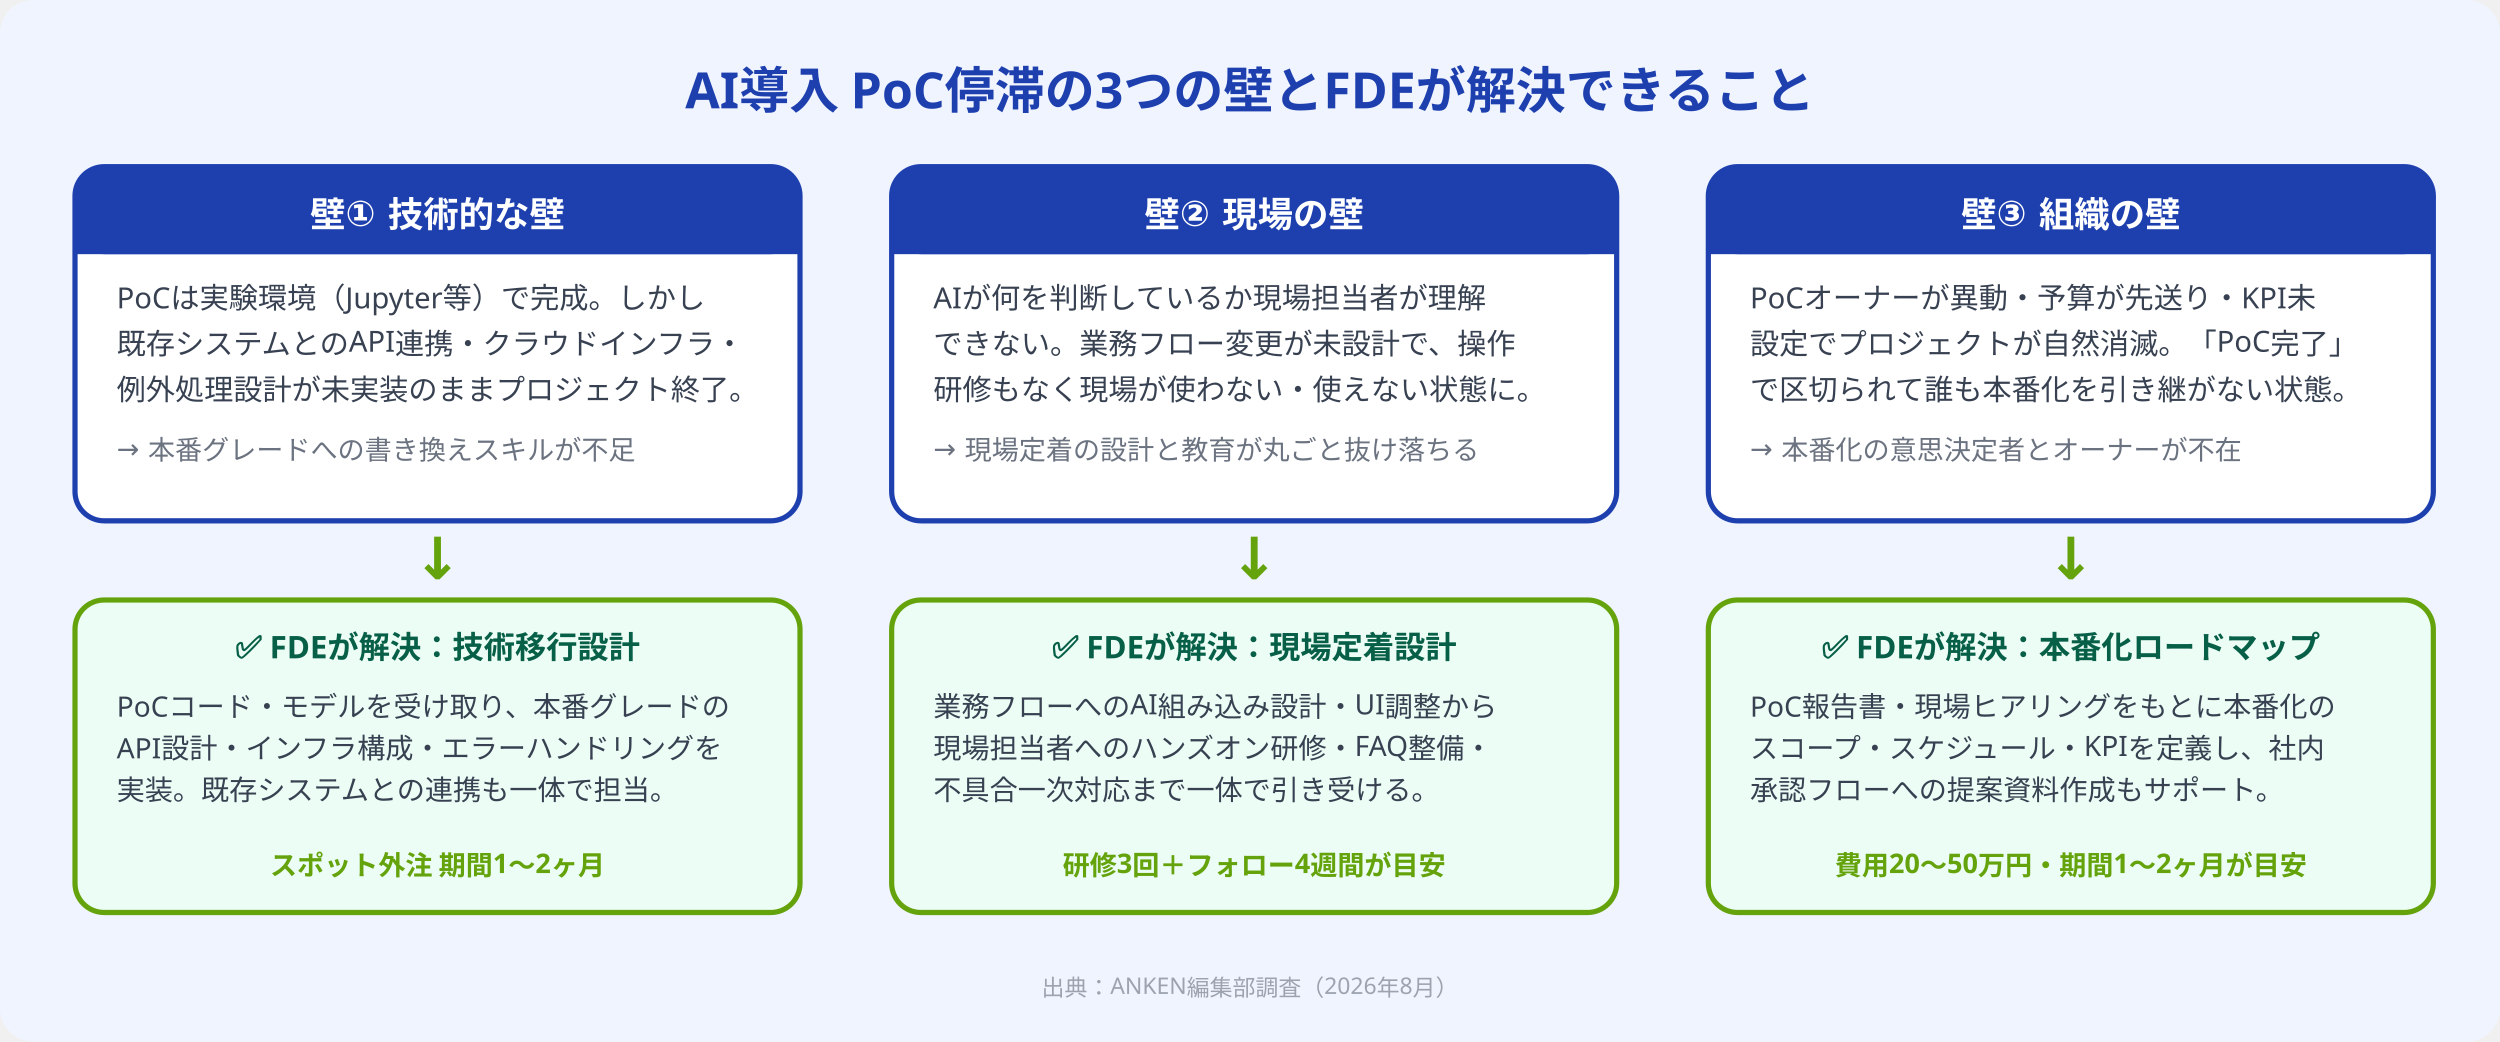
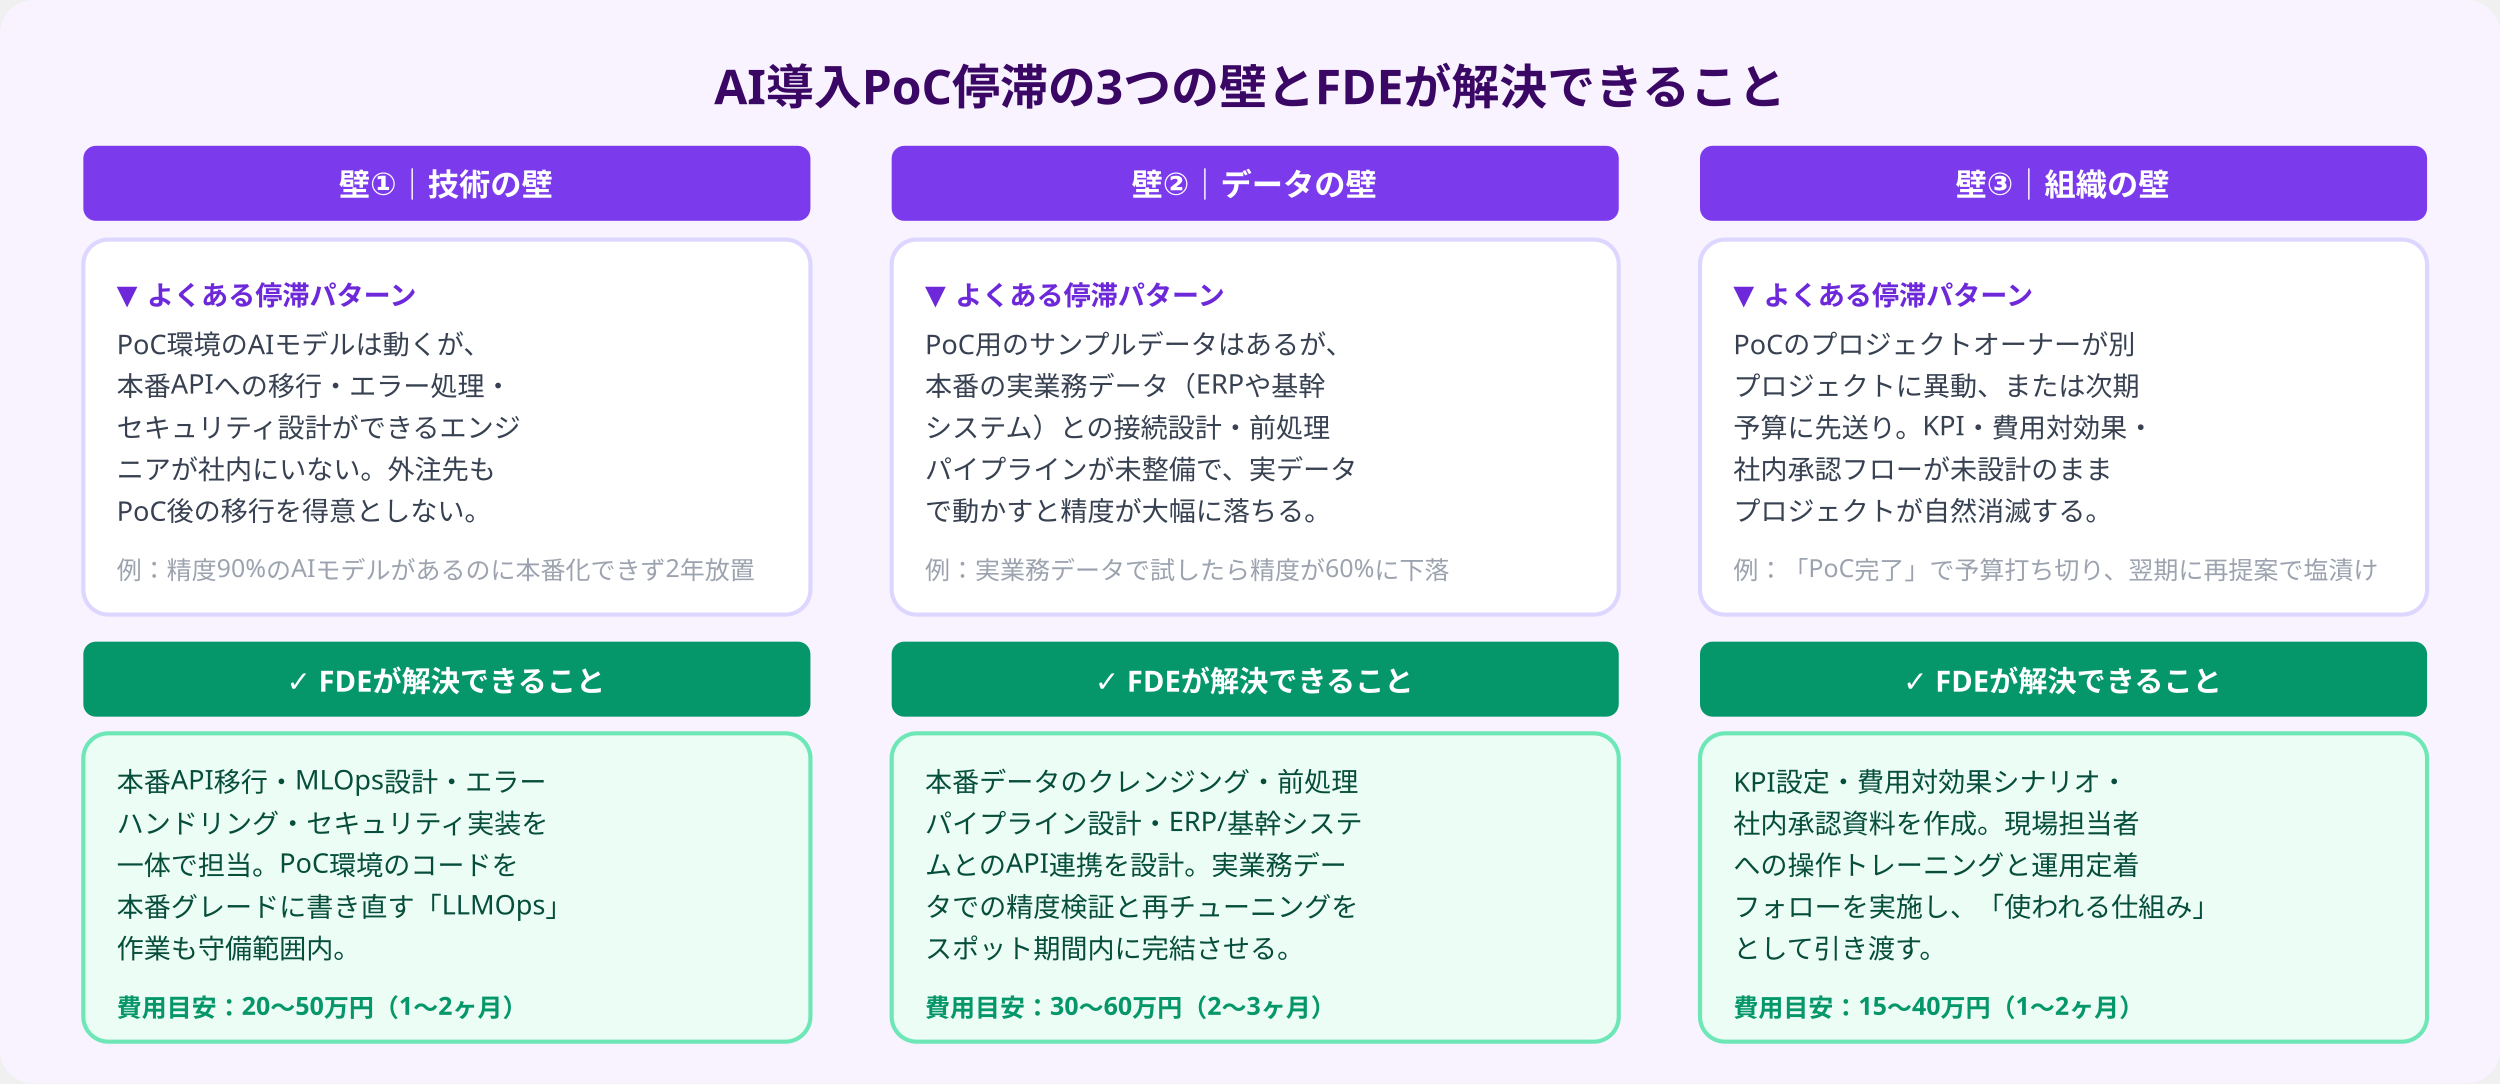
- <svg xmlns="http://www.w3.org/2000/svg" viewBox="0 0 1200 500" style="font-family:'Noto Sans JP',sans-serif;">
-   <rect width="1200" height="500" fill="#F0F4FF" rx="16" />
-   <text x="600" y="52" text-anchor="middle" font-size="24" font-weight="900" fill="#1E40AF">AI導入 PoC停滞の3つの壁とFDEが解決できること</text>
-   <rect x="36" y="80" width="348" height="170" fill="#FFFFFF" rx="14" stroke="#1E40AF" stroke-width="2.5" />
-   <rect x="36" y="80" width="348" height="42" fill="#1E40AF" rx="14" />
-   <rect x="36" y="108" width="348" height="14" fill="#1E40AF" />
-   <text x="210" y="109" text-anchor="middle" font-size="17" font-weight="900" fill="#FFFFFF">壁① 技術的な壁</text>
-   <text x="56" y="148" font-size="14" fill="#374151">PoCは実験環境（Jupyter等）で完成。しかし</text>
-   <text x="56" y="170" font-size="14" fill="#374151">既存システムとのAPI連携・クラウドインフラ・</text>
-   <text x="56" y="192" font-size="14" fill="#374151">例外処理設計が未実装のままプロジェクト終了。</text>
-   <text x="56" y="220" font-size="13" fill="#6B7280">→ 本番グレードへの書き換えスキルが不足</text>
-   <rect x="428" y="80" width="348" height="170" fill="#FFFFFF" rx="14" stroke="#1E40AF" stroke-width="2.5" />
-   <rect x="428" y="80" width="348" height="42" fill="#1E40AF" rx="14" />
-   <rect x="428" y="108" width="348" height="14" fill="#1E40AF" />
-   <text x="602" y="109" text-anchor="middle" font-size="17" font-weight="900" fill="#FFFFFF">壁② 現場の壁</text>
-   <text x="448" y="148" font-size="14" fill="#374151">AIが何を判断しているか現場担当者が理解</text>
-   <text x="448" y="170" font-size="14" fill="#374151">できない。業務フロー変更が未設計で、操作</text>
-   <text x="448" y="192" font-size="14" fill="#374151">研修もなく現場が使わない・使えない状態に。</text>
-   <text x="448" y="220" font-size="13" fill="#6B7280">→ 現場定着の設計と教育が丸ごと抜け落ちる</text>
-   <rect x="820" y="80" width="348" height="170" fill="#FFFFFF" rx="14" stroke="#1E40AF" stroke-width="2.5" />
-   <rect x="820" y="80" width="348" height="42" fill="#1E40AF" rx="14" />
-   <rect x="820" y="108" width="348" height="14" fill="#1E40AF" />
-   <text x="994" y="109" text-anchor="middle" font-size="17" font-weight="900" fill="#FFFFFF">壁③ 組織の壁</text>
-   <text x="840" y="148" font-size="14" fill="#374151">PoCオーナーが異動・予算が先送り・KPI未</text>
-   <text x="840" y="170" font-size="14" fill="#374151">設定でプロジェクトが自然消滅。「PoC完了」</text>
-   <text x="840" y="192" font-size="14" fill="#374151">で区切られて誰も本番化を引き継がない状態。</text>
-   <text x="840" y="220" font-size="13" fill="#6B7280">→ 本番化の意思決定者とオーナーが不在</text>
-   <text x="210" y="278" text-anchor="middle" font-size="28" fill="#65A30D" font-weight="900">↓</text>
-   <text x="602" y="278" text-anchor="middle" font-size="28" fill="#65A30D" font-weight="900">↓</text>
-   <text x="994" y="278" text-anchor="middle" font-size="28" fill="#65A30D" font-weight="900">↓</text>
-   <rect x="36" y="288" width="348" height="150" fill="#ECFDF5" rx="14" stroke="#65A30D" stroke-width="2.5" />
-   <text x="210" y="316" text-anchor="middle" font-size="15" font-weight="900" fill="#065F46">✅ FDEが解決：技術移行設計</text>
-   <text x="56" y="344" font-size="13.5" fill="#374151">PoCコード・モデルを受け取り、本番グレードの</text>
-   <text x="56" y="364" font-size="13.5" fill="#374151">API設計・インフラ構成・エラーハンドリングを</text>
-   <text x="56" y="384" font-size="13.5" fill="#374151">実装。既存システムとの連携も一体で担当。</text>
-   <text x="210" y="420" text-anchor="middle" font-size="13" font-weight="700" fill="#65A30D">スポット外注 期間1〜2ヶ月</text>
-   <rect x="428" y="288" width="348" height="150" fill="#ECFDF5" rx="14" stroke="#65A30D" stroke-width="2.5" />
-   <text x="602" y="316" text-anchor="middle" font-size="15" font-weight="900" fill="#065F46">✅ FDEが解決：現場定着設計</text>
-   <text x="448" y="344" font-size="13.5" fill="#374151">業務フローへのAI組み込み設計・UI調整から</text>
-   <text x="448" y="364" font-size="13.5" fill="#374151">現場担当者へのハンズオン研修・FAQ整備・</text>
-   <text x="448" y="384" font-size="13.5" fill="#374151">不具合一次対応まで一体で引き受ける。</text>
-   <text x="602" y="420" text-anchor="middle" font-size="13" font-weight="700" fill="#65A30D">研修3回＋フォロー4週間が目安</text>
-   <rect x="820" y="288" width="348" height="150" fill="#ECFDF5" rx="14" stroke="#65A30D" stroke-width="2.5" />
-   <text x="994" y="316" text-anchor="middle" font-size="15" font-weight="900" fill="#065F46">✅ FDEが解決：本番化ロードマップ</text>
-   <text x="840" y="344" font-size="13.5" fill="#374151">PoC報告書・現場ヒアリングをもとに本番化の</text>
-   <text x="840" y="364" font-size="13.5" fill="#374151">スコープ・スケジュール・KPIを定義し、社内</text>
-   <text x="840" y="384" font-size="13.5" fill="#374151">承認フローへの提案資料作成もサポート。</text>
-   <text x="994" y="420" text-anchor="middle" font-size="13" font-weight="700" fill="#65A30D">費用20〜50万円・期間1〜2ヶ月が目安</text>
-   <text x="600" y="478" text-anchor="middle" font-size="11" fill="#9CA3AF">出典：ANKEN編集部調査（2026年8月）</text>
+ <svg xmlns="http://www.w3.org/2000/svg" viewBox="0 0 1200 520" style="font-family:'Noto Sans JP',sans-serif;">
+   <rect width="1200" height="520" fill="#F8F3FF" rx="16" />
+   <text x="600" y="50" text-anchor="middle" font-size="23" font-weight="900" fill="#3B0764">AI導入PoC停滞の3つの壁とFDEが解決できること</text>
+   <rect x="40" y="70" width="349" height="36" fill="#7C3AED" rx="6" />
+   <text x="214" y="94" text-anchor="middle" font-size="15" font-weight="700" fill="#FFFFFF">壁①｜技術の壁</text>
+   <rect x="428" y="70" width="349" height="36" fill="#7C3AED" rx="6" />
+   <text x="602" y="94" text-anchor="middle" font-size="15" font-weight="700" fill="#FFFFFF">壁②｜データの壁</text>
+   <rect x="816" y="70" width="349" height="36" fill="#7C3AED" rx="6" />
+   <text x="990" y="94" text-anchor="middle" font-size="15" font-weight="700" fill="#FFFFFF">壁③｜組織の壁</text>
+   <rect x="40" y="115" width="349" height="180" fill="#FFFFFF" rx="12" stroke="#DDD6FE" stroke-width="2" />
+   <text x="56" y="146" font-size="13" font-weight="700" fill="#6D28D9">▼ よくある停滞パターン</text>
+   <text x="56" y="170" font-size="13" fill="#374151">PoC環境のAIモデルは動くが、</text>
+   <text x="56" y="190" font-size="13" fill="#374151">本番APIへの移行・エラー処理・</text>
+   <text x="56" y="210" font-size="13" fill="#374151">セキュリティ設計ができるエンジ</text>
+   <text x="56" y="230" font-size="13" fill="#374151">ニアが社内にいない。外注先も</text>
+   <text x="56" y="250" font-size="13" fill="#374151">PoC後の移行を得意としない。</text>
+   <text x="56" y="278" font-size="12" fill="#9CA3AF">例：精度90%のAIモデルがあるのに本番化できず2年放置</text>
+   <rect x="428" y="115" width="349" height="180" fill="#FFFFFF" rx="12" stroke="#DDD6FE" stroke-width="2" />
+   <text x="444" y="146" font-size="13" font-weight="700" fill="#6D28D9">▼ よくある停滞パターン</text>
+   <text x="444" y="170" font-size="13" fill="#374151">PoC用のサンプルデータはあるが、</text>
+   <text x="444" y="190" font-size="13" fill="#374151">本番の実業務データ（ERPや基幹</text>
+   <text x="444" y="210" font-size="13" fill="#374151">システム）との接続設計・前処理</text>
+   <text x="444" y="230" font-size="13" fill="#374151">パイプラインが未整備で、実データ</text>
+   <text x="444" y="250" font-size="13" fill="#374151">で動かすと精度が大幅に落ちる。</text>
+   <text x="444" y="278" font-size="12" fill="#9CA3AF">例：実業務データで試したら精度が60%に下落</text>
+   <rect x="816" y="115" width="349" height="180" fill="#FFFFFF" rx="12" stroke="#DDD6FE" stroke-width="2" />
+   <text x="832" y="146" font-size="13" font-weight="700" fill="#6D28D9">▼ よくある停滞パターン</text>
+   <text x="832" y="170" font-size="13" fill="#374151">PoCのプロジェクトオーナーが別</text>
+   <text x="832" y="190" font-size="13" fill="#374151">プロジェクトに異動、または次期</text>
+   <text x="832" y="210" font-size="13" fill="#374151">予算に先送り。KPI・費用対効果・</text>
+   <text x="832" y="230" font-size="13" fill="#374151">社内承認フローが未設計のまま</text>
+   <text x="832" y="250" font-size="13" fill="#374151">プロジェクトが自然消滅する。</text>
+   <text x="832" y="278" font-size="12" fill="#9CA3AF">例：「PoC完了」で予算打ち切り、翌期に再提案で塩漬け</text>
+   <rect x="40" y="308" width="349" height="36" fill="#059669" rx="6" />
+   <text x="214" y="332" text-anchor="middle" font-size="14" font-weight="700" fill="#FFFFFF">✓ FDEが解決できること</text>
+   <rect x="428" y="308" width="349" height="36" fill="#059669" rx="6" />
+   <text x="602" y="332" text-anchor="middle" font-size="14" font-weight="700" fill="#FFFFFF">✓ FDEが解決できること</text>
+   <rect x="816" y="308" width="349" height="36" fill="#059669" rx="6" />
+   <text x="990" y="332" text-anchor="middle" font-size="14" font-weight="700" fill="#FFFFFF">✓ FDEが解決できること</text>
+   <rect x="40" y="352" width="349" height="148" fill="#ECFDF5" rx="12" stroke="#6EE7B7" stroke-width="2" />
+   <text x="56" y="380" font-size="13" fill="#064E3B">本番API移行・MLOps設計・エラー</text>
+   <text x="56" y="400" font-size="13" fill="#064E3B">ハンドリング・セキュリティ実装を</text>
+   <text x="56" y="420" font-size="13" fill="#064E3B">一体で担当。PoC環境のコードを</text>
+   <text x="56" y="440" font-size="13" fill="#064E3B">本番グレードに書き直す「LLMOps」</text>
+   <text x="56" y="460" font-size="13" fill="#064E3B">作業も守備範囲内。</text>
+   <text x="56" y="488" font-size="12" fill="#059669" font-weight="700">費用目安：20〜50万円（1〜2ヶ月）</text>
+   <rect x="428" y="352" width="349" height="148" fill="#ECFDF5" rx="12" stroke="#6EE7B7" stroke-width="2" />
+   <text x="444" y="380" font-size="13" fill="#064E3B">本番データのクレンジング・前処理</text>
+   <text x="444" y="400" font-size="13" fill="#064E3B">パイプライン設計・ERP/基幹システ</text>
+   <text x="444" y="420" font-size="13" fill="#064E3B">ムとのAPI連携を設計。実業務デー</text>
+   <text x="444" y="440" font-size="13" fill="#064E3B">タでの精度検証と再チューニングを</text>
+   <text x="444" y="460" font-size="13" fill="#064E3B">スポット期間内に完結させる。</text>
+   <text x="444" y="488" font-size="12" fill="#059669" font-weight="700">費用目安：30〜60万円（2〜3ヶ月）</text>
+   <rect x="816" y="352" width="349" height="148" fill="#ECFDF5" rx="12" stroke="#6EE7B7" stroke-width="2" />
+   <text x="832" y="380" font-size="13" fill="#064E3B">KPI設定・費用対効果シナリオ・</text>
+   <text x="832" y="400" font-size="13" fill="#064E3B">社内承認資料を作成。現場担当者</text>
+   <text x="832" y="420" font-size="13" fill="#064E3B">への操作トレーニングと運用定着</text>
+   <text x="832" y="440" font-size="13" fill="#064E3B">フォローを実施し、「使われる仕組み」</text>
+   <text x="832" y="460" font-size="13" fill="#064E3B">として引き渡す。</text>
+   <text x="832" y="488" font-size="12" fill="#059669" font-weight="700">費用目安：15〜40万円（1〜2ヶ月）</text>
</svg>
